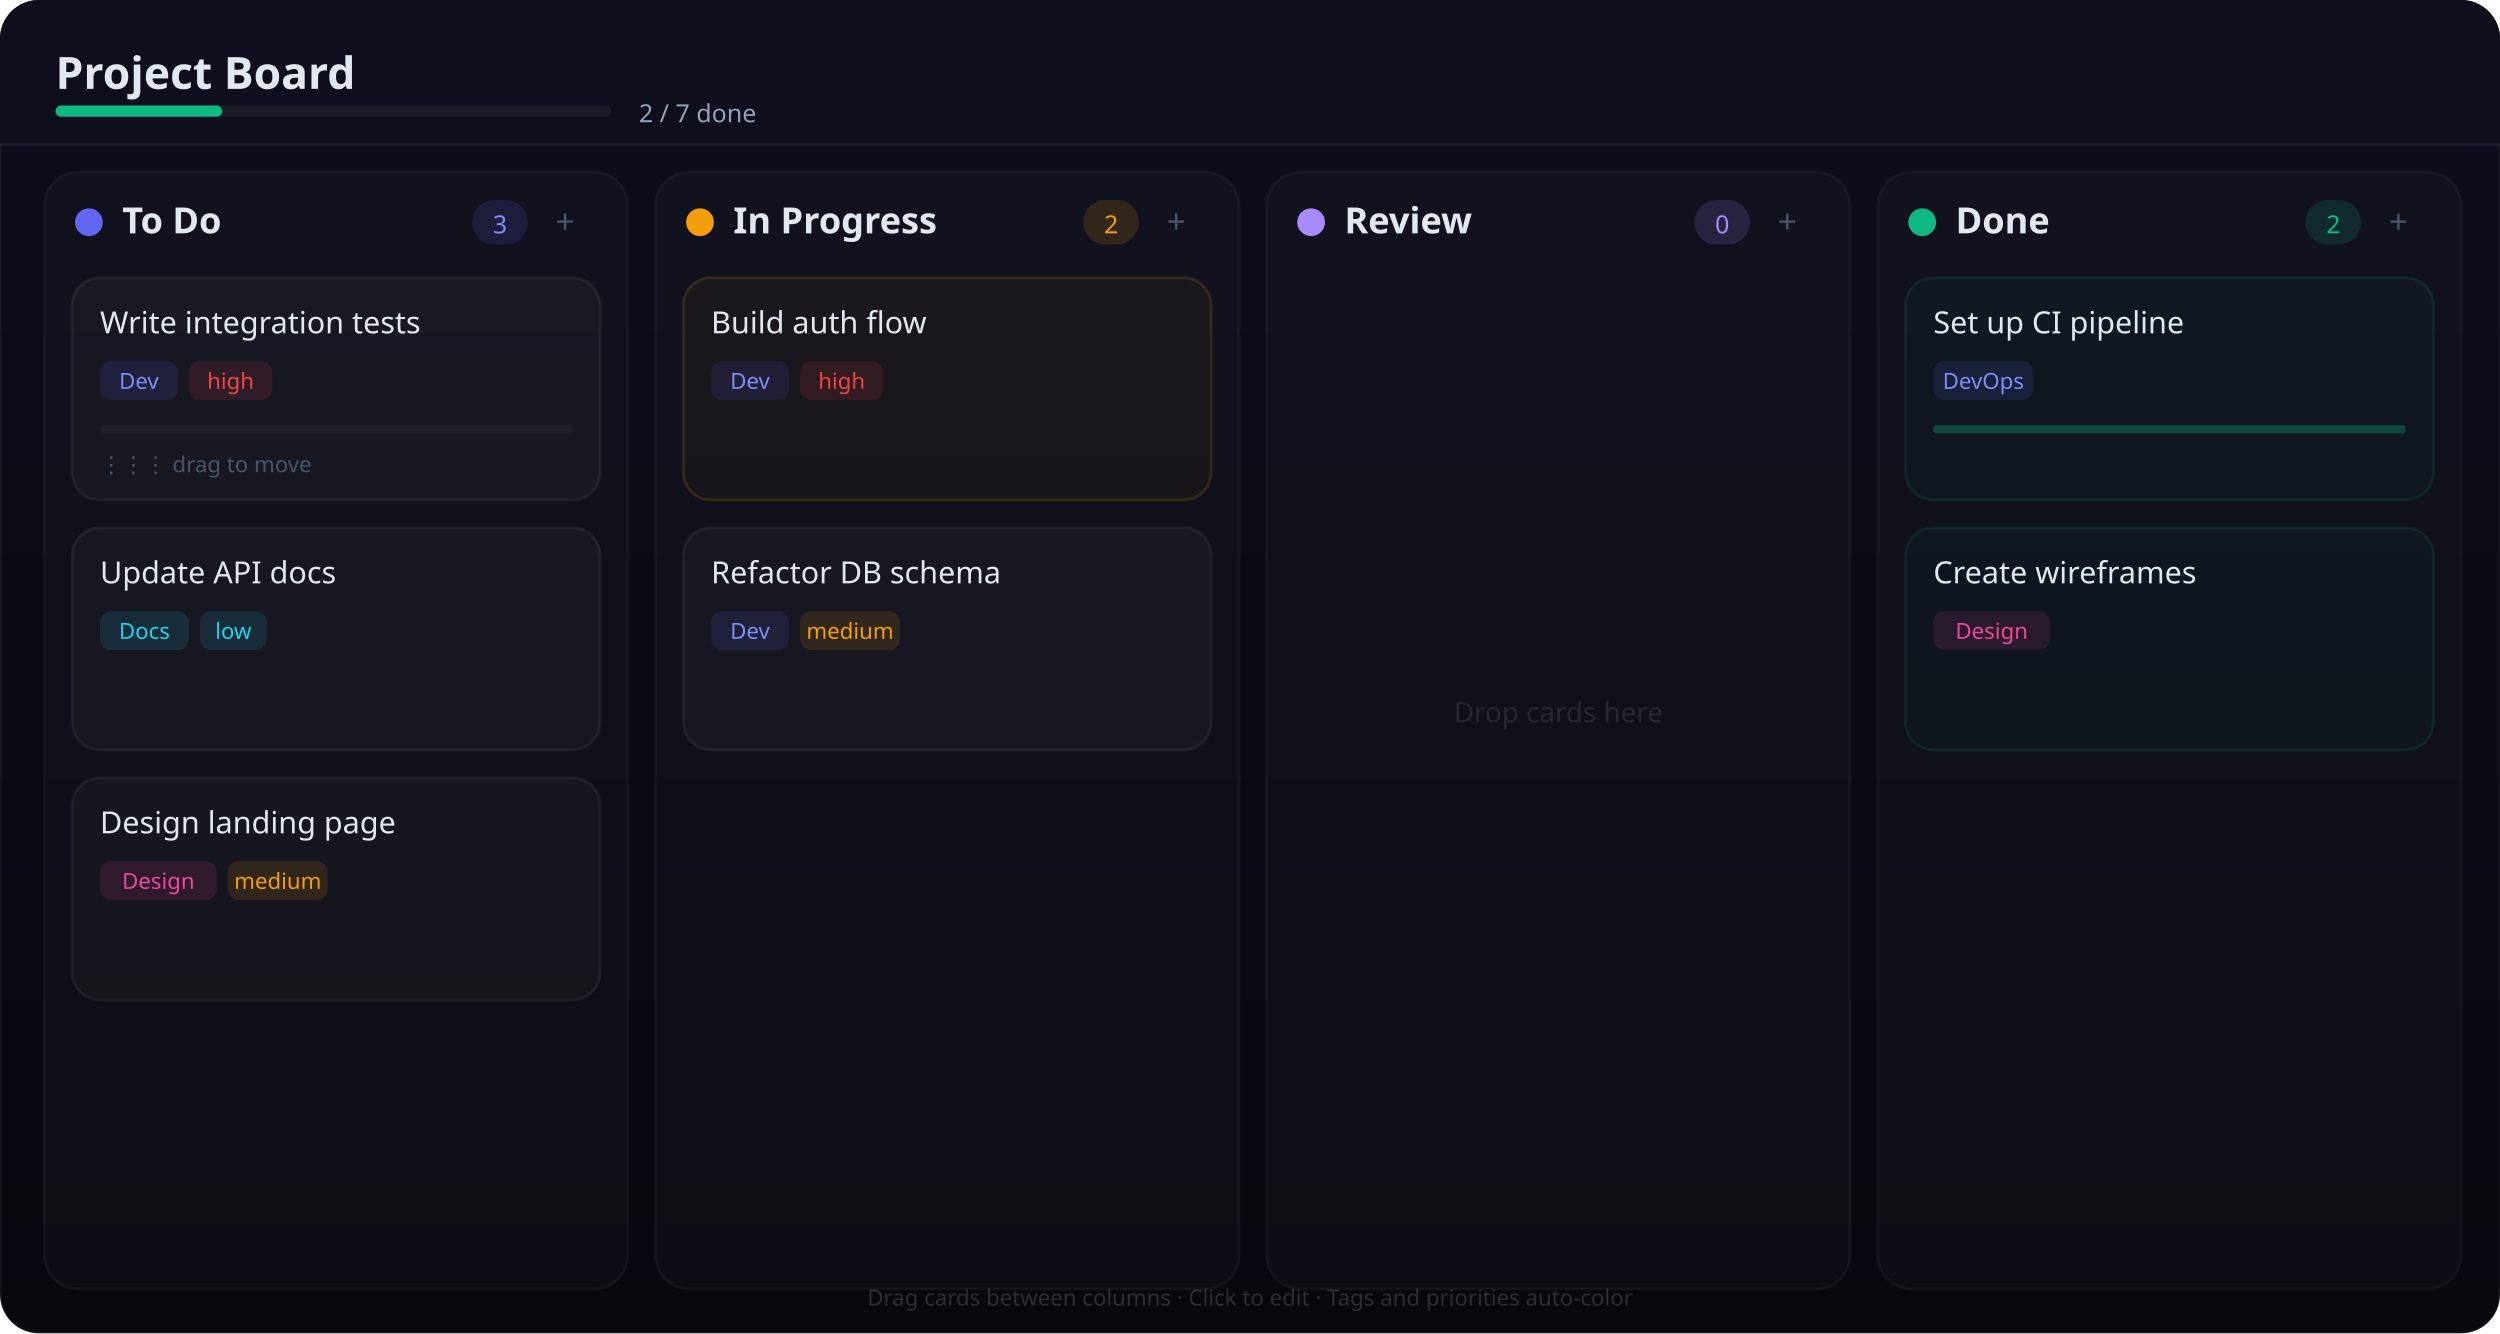
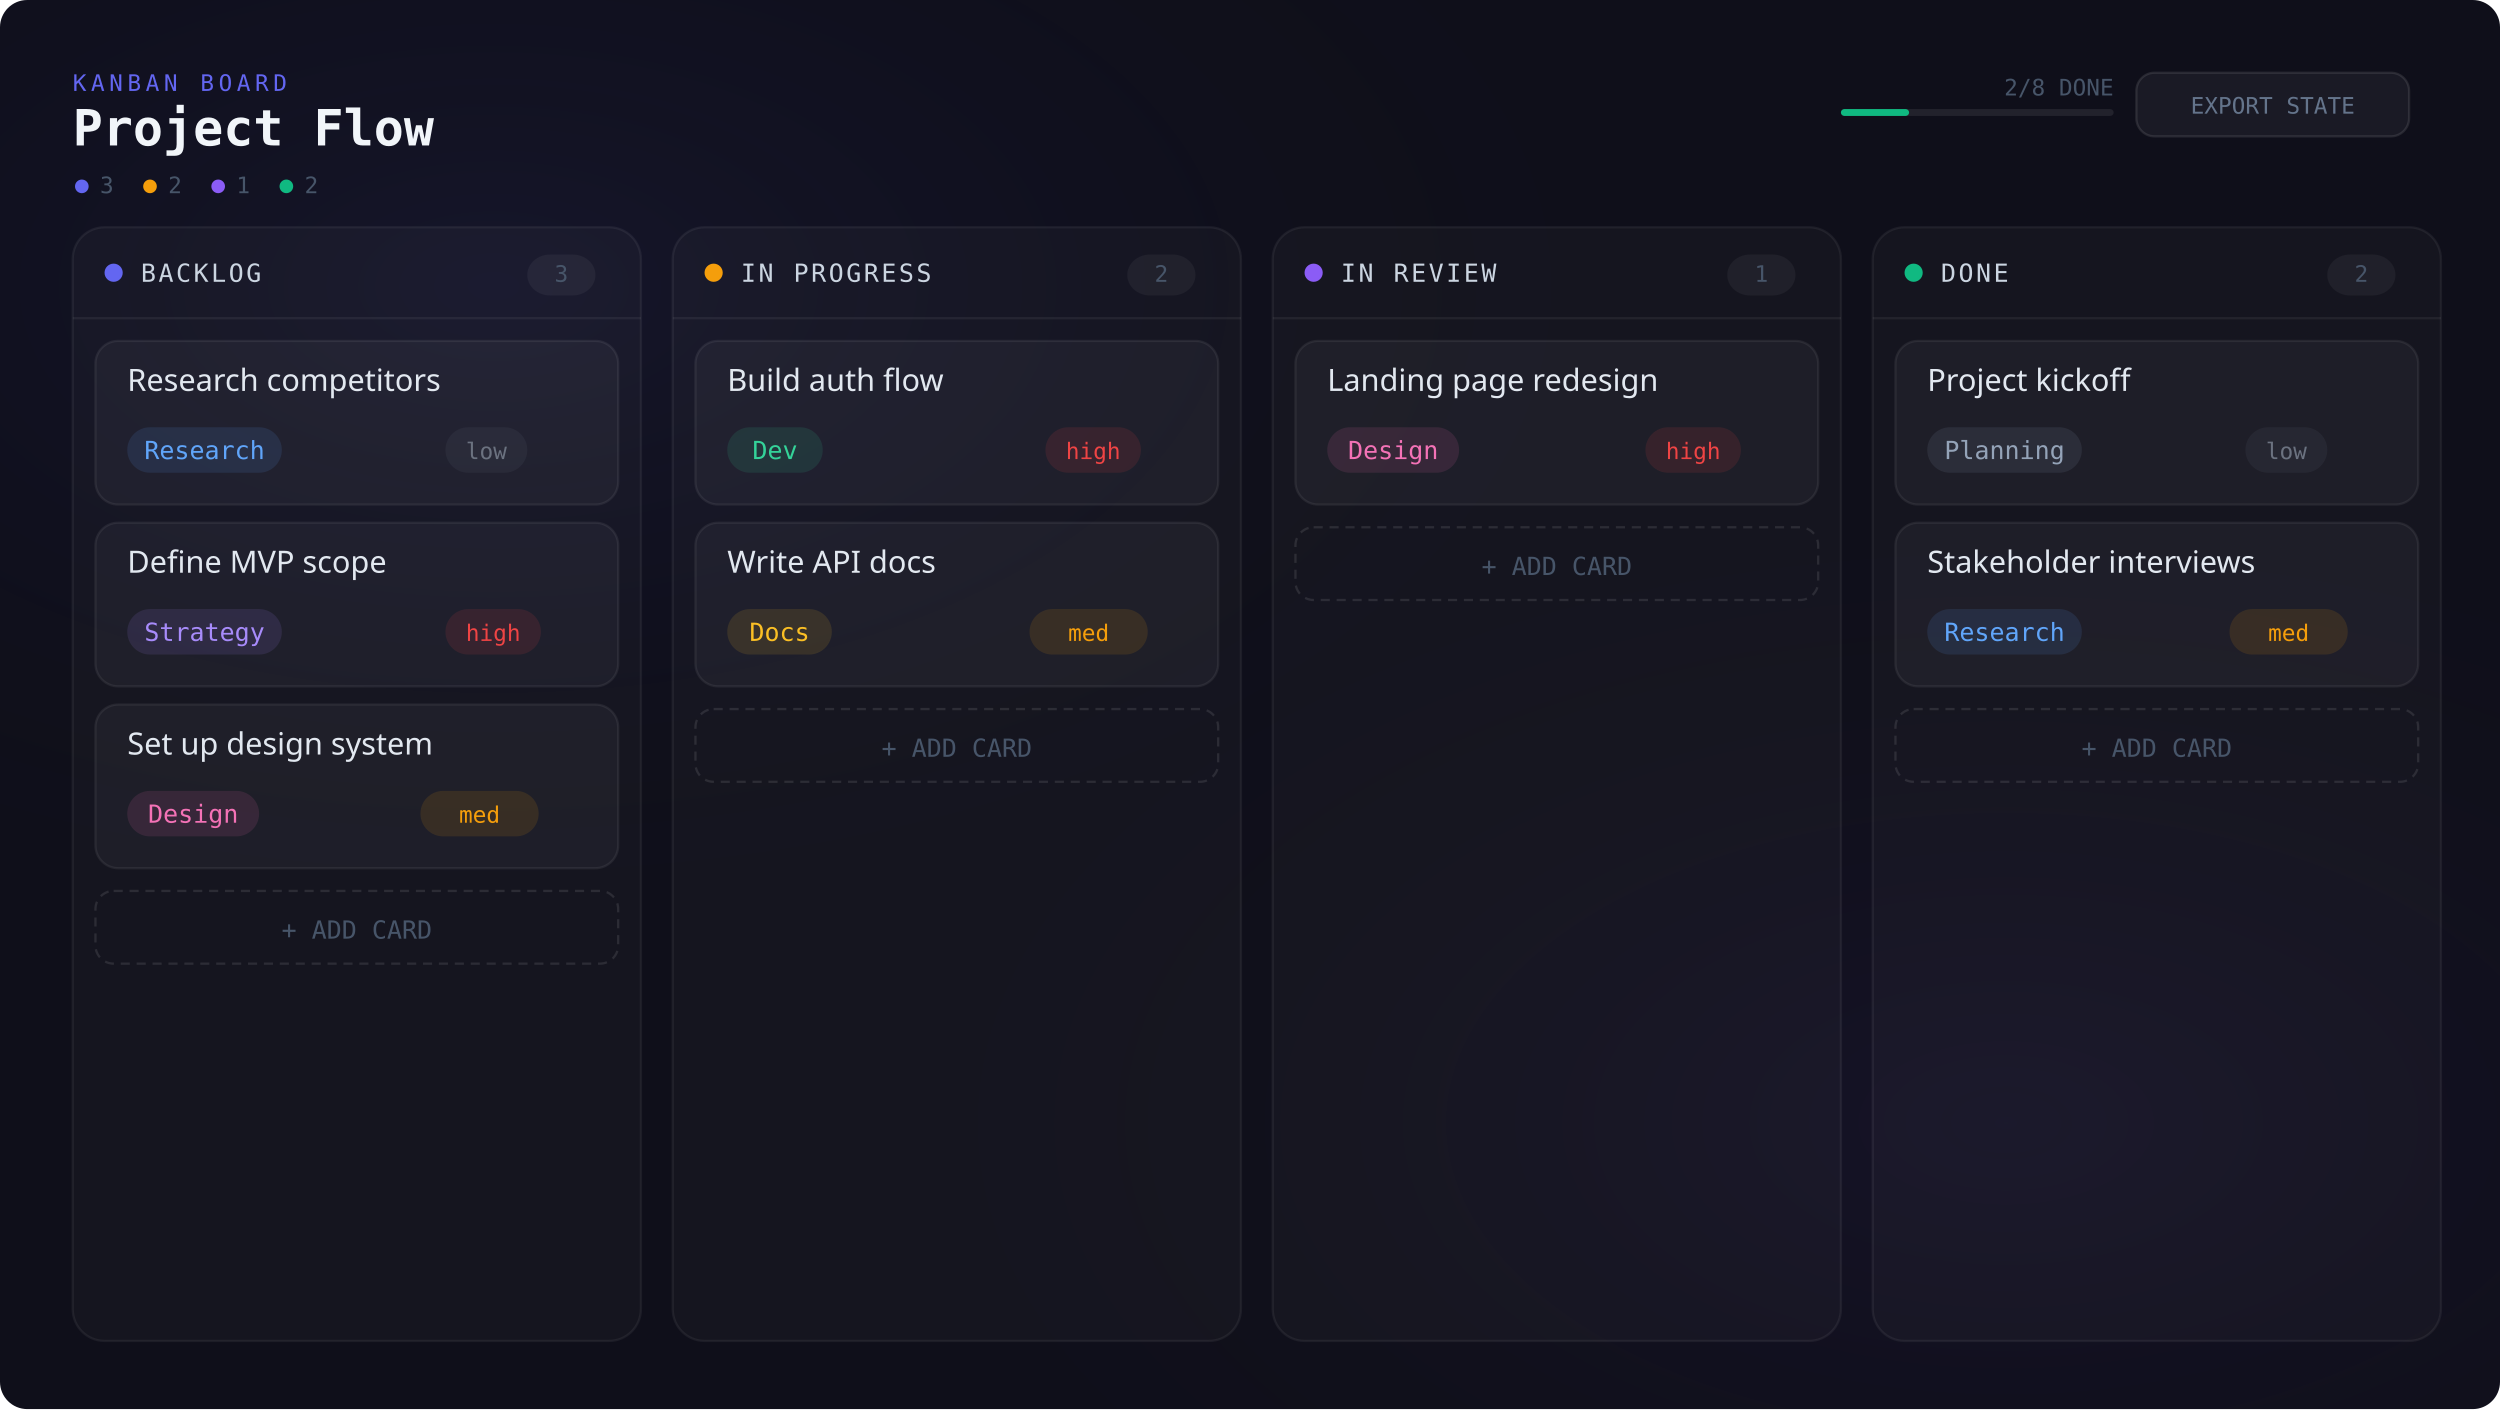
- <svg xmlns="http://www.w3.org/2000/svg" width="900" height="480" viewBox="0 0 900 480">
+ <svg xmlns="http://www.w3.org/2000/svg" viewBox="0 0 1100 620" width="1100" height="620">
  <defs>
-     <linearGradient id="bg" x1="0" y1="0" x2="0" y2="1">
-       <stop offset="0%" stop-color="#0e0e1c" />
-       <stop offset="100%" stop-color="#08080f" />
-     </linearGradient>
+     <radialGradient id="glow1" cx="20%" cy="20%" r="50%">
+       <stop offset="0%" stop-color="rgba(99,102,241,0.08)" />
+       <stop offset="100%" stop-color="transparent" />
+     </radialGradient>
+     <radialGradient id="glow2" cx="80%" cy="80%" r="50%">
+       <stop offset="0%" stop-color="rgba(139,92,246,0.06)" />
+       <stop offset="100%" stop-color="transparent" />
+     </radialGradient>
  </defs>
-   <rect width="900" height="480" rx="14" fill="url(#bg)" stroke="rgba(255,255,255,0.06)" />
-   <rect x="0" y="0" width="900" height="52" rx="14" fill="#0e0e1c" />
-   <rect x="0" y="14" width="900" height="38" fill="#0e0e1c" />
-   <text x="20" y="32" font-family="sans-serif" font-size="16" fill="#e2e8f0" font-weight="700">Project Board</text>
-   <line x1="0" y1="52" x2="900" y2="52" stroke="rgba(255,255,255,0.06)" />
-   <rect x="20" y="38" width="200" height="4" rx="2" fill="rgba(255,255,255,0.06)" />
-   <rect x="20" y="38" width="60" height="4" rx="2" fill="#10b981" />
-   <text x="230" y="44" font-family="sans-serif" font-size="9" fill="#94a3b8">2 / 7 done</text>
-   <rect x="16" y="62" width="210" height="402" rx="12" fill="rgba(255,255,255,0.02)" stroke="rgba(255,255,255,0.04)" />
-   <circle cx="32" cy="80" r="5" fill="#6366f1" />
-   <text x="44" y="84" font-family="sans-serif" font-size="13" fill="#e2e8f0" font-weight="600">To Do</text>
-   <rect x="170" y="72" width="20" height="16" rx="8" fill="rgba(99,102,241,0.15)" />
-   <text x="180" y="84" font-family="sans-serif" font-size="9" fill="#818cf8" text-anchor="middle">3</text>
-   <text x="200" y="84" font-family="sans-serif" font-size="12" fill="#475569">+</text>
-   <rect x="26" y="100" width="190" height="80" rx="10" fill="rgba(255,255,255,0.03)" stroke="rgba(255,255,255,0.06)" />
-   <text x="36" y="120" font-family="sans-serif" font-size="11" fill="#e2e8f0">Write integration tests</text>
-   <rect x="36" y="130" width="28" height="14" rx="4" fill="rgba(99,102,241,0.12)" />
-   <text x="50" y="140" font-family="sans-serif" font-size="8" fill="#818cf8" text-anchor="middle">Dev</text>
-   <rect x="68" y="130" width="30" height="14" rx="4" fill="rgba(239,68,68,0.12)" />
-   <text x="83" y="140" font-family="sans-serif" font-size="8" fill="#ef4444" text-anchor="middle">high</text>
-   <rect x="36" y="153" width="170" height="3" rx="1" fill="rgba(255,255,255,0.04)" />
-   <text x="36" y="170" font-family="sans-serif" font-size="8" fill="#475569">⋮⋮⋮ drag to move</text>
-   <rect x="26" y="190" width="190" height="80" rx="10" fill="rgba(255,255,255,0.03)" stroke="rgba(255,255,255,0.06)" />
-   <text x="36" y="210" font-family="sans-serif" font-size="11" fill="#e2e8f0">Update API docs</text>
-   <rect x="36" y="220" width="32" height="14" rx="4" fill="rgba(34,211,238,0.12)" />
-   <text x="52" y="230" font-family="sans-serif" font-size="8" fill="#22d3ee" text-anchor="middle">Docs</text>
-   <rect x="72" y="220" width="24" height="14" rx="4" fill="rgba(34,211,238,0.12)" />
-   <text x="84" y="230" font-family="sans-serif" font-size="8" fill="#22d3ee" text-anchor="middle">low</text>
-   <rect x="26" y="280" width="190" height="80" rx="10" fill="rgba(255,255,255,0.03)" stroke="rgba(255,255,255,0.06)" />
-   <text x="36" y="300" font-family="sans-serif" font-size="11" fill="#e2e8f0">Design landing page</text>
-   <rect x="36" y="310" width="42" height="14" rx="4" fill="rgba(236,72,153,0.12)" />
-   <text x="57" y="320" font-family="sans-serif" font-size="8" fill="#ec4899" text-anchor="middle">Design</text>
-   <rect x="82" y="310" width="36" height="14" rx="4" fill="rgba(245,158,11,0.12)" />
-   <text x="100" y="320" font-family="sans-serif" font-size="8" fill="#f59e0b" text-anchor="middle">medium</text>
-   <rect x="236" y="62" width="210" height="402" rx="12" fill="rgba(255,255,255,0.02)" stroke="rgba(255,255,255,0.04)" />
-   <circle cx="252" cy="80" r="5" fill="#f59e0b" />
-   <text x="264" y="84" font-family="sans-serif" font-size="13" fill="#e2e8f0" font-weight="600">In Progress</text>
-   <rect x="390" y="72" width="20" height="16" rx="8" fill="rgba(245,158,11,0.15)" />
-   <text x="400" y="84" font-family="sans-serif" font-size="9" fill="#f59e0b" text-anchor="middle">2</text>
-   <text x="420" y="84" font-family="sans-serif" font-size="12" fill="#475569">+</text>
-   <rect x="246" y="100" width="190" height="80" rx="10" fill="rgba(245,158,11,0.04)" stroke="rgba(245,158,11,0.15)" />
-   <text x="256" y="120" font-family="sans-serif" font-size="11" fill="#e2e8f0">Build auth flow</text>
-   <rect x="256" y="130" width="28" height="14" rx="4" fill="rgba(99,102,241,0.12)" />
-   <text x="270" y="140" font-family="sans-serif" font-size="8" fill="#818cf8" text-anchor="middle">Dev</text>
-   <rect x="288" y="130" width="30" height="14" rx="4" fill="rgba(239,68,68,0.12)" />
-   <text x="303" y="140" font-family="sans-serif" font-size="8" fill="#ef4444" text-anchor="middle">high</text>
-   <rect x="246" y="190" width="190" height="80" rx="10" fill="rgba(255,255,255,0.03)" stroke="rgba(255,255,255,0.06)" />
-   <text x="256" y="210" font-family="sans-serif" font-size="11" fill="#e2e8f0">Refactor DB schema</text>
-   <rect x="256" y="220" width="28" height="14" rx="4" fill="rgba(99,102,241,0.12)" />
-   <text x="270" y="230" font-family="sans-serif" font-size="8" fill="#818cf8" text-anchor="middle">Dev</text>
-   <rect x="288" y="220" width="36" height="14" rx="4" fill="rgba(245,158,11,0.12)" />
-   <text x="306" y="230" font-family="sans-serif" font-size="8" fill="#f59e0b" text-anchor="middle">medium</text>
-   <rect x="456" y="62" width="210" height="402" rx="12" fill="rgba(255,255,255,0.02)" stroke="rgba(255,255,255,0.04)" />
-   <circle cx="472" cy="80" r="5" fill="#a78bfa" />
-   <text x="484" y="84" font-family="sans-serif" font-size="13" fill="#e2e8f0" font-weight="600">Review</text>
-   <rect x="610" y="72" width="20" height="16" rx="8" fill="rgba(167,139,250,0.15)" />
-   <text x="620" y="84" font-family="sans-serif" font-size="9" fill="#a78bfa" text-anchor="middle">0</text>
-   <text x="640" y="84" font-family="sans-serif" font-size="12" fill="#475569">+</text>
-   <text x="561" y="260" font-family="sans-serif" font-size="10" fill="rgba(255,255,255,0.1)" text-anchor="middle">Drop cards here</text>
-   <rect x="676" y="62" width="210" height="402" rx="12" fill="rgba(255,255,255,0.02)" stroke="rgba(255,255,255,0.04)" />
-   <circle cx="692" cy="80" r="5" fill="#10b981" />
-   <text x="704" y="84" font-family="sans-serif" font-size="13" fill="#e2e8f0" font-weight="600">Done</text>
-   <rect x="830" y="72" width="20" height="16" rx="8" fill="rgba(16,185,129,0.15)" />
-   <text x="840" y="84" font-family="sans-serif" font-size="9" fill="#10b981" text-anchor="middle">2</text>
-   <text x="860" y="84" font-family="sans-serif" font-size="12" fill="#475569">+</text>
-   <rect x="686" y="100" width="190" height="80" rx="10" fill="rgba(16,185,129,0.04)" stroke="rgba(16,185,129,0.12)" />
-   <text x="696" y="120" font-family="sans-serif" font-size="11" fill="#e2e8f0">Set up CI pipeline</text>
-   <rect x="696" y="130" width="36" height="14" rx="4" fill="rgba(99,102,241,0.12)" />
-   <text x="714" y="140" font-family="sans-serif" font-size="8" fill="#818cf8" text-anchor="middle">DevOps</text>
-   <rect x="696" y="153" width="170" height="3" rx="1" fill="#10b981" opacity="0.3" />
-   <rect x="686" y="190" width="190" height="80" rx="10" fill="rgba(16,185,129,0.04)" stroke="rgba(16,185,129,0.12)" />
-   <text x="696" y="210" font-family="sans-serif" font-size="11" fill="#e2e8f0">Create wireframes</text>
-   <rect x="696" y="220" width="42" height="14" rx="4" fill="rgba(236,72,153,0.12)" />
-   <text x="717" y="230" font-family="sans-serif" font-size="8" fill="#ec4899" text-anchor="middle">Design</text>
-   <text x="450" y="470" font-family="sans-serif" font-size="8" fill="rgba(255,255,255,0.15)" text-anchor="middle">Drag cards between columns · Click to edit · Tags and priorities auto-color</text>
+   <rect width="1100" height="620" rx="12" fill="#0f0f1a" />
+   <rect width="1100" height="620" rx="12" fill="url(#glow1)" />
+   <rect width="1100" height="620" rx="12" fill="url(#glow2)" />
+   <text x="32" y="40" font-family="monospace" font-size="10" fill="#6366f1" letter-spacing="0.2em">KANBAN BOARD</text>
+   <text x="32" y="64" font-family="monospace" font-size="22" fill="#f1f5f9" font-weight="bold">Project Flow</text>
+   <circle cx="36" cy="82" r="3" fill="#6366f1" />
+   <text x="44" y="85" font-family="monospace" font-size="10" fill="#475569">3</text>
+   <circle cx="66" cy="82" r="3" fill="#f59e0b" />
+   <text x="74" y="85" font-family="monospace" font-size="10" fill="#475569">2</text>
+   <circle cx="96" cy="82" r="3" fill="#8b5cf6" />
+   <text x="104" y="85" font-family="monospace" font-size="10" fill="#475569">1</text>
+   <circle cx="126" cy="82" r="3" fill="#10b981" />
+   <text x="134" y="85" font-family="monospace" font-size="10" fill="#475569">2</text>
+   <text x="930" y="42" font-family="monospace" font-size="10" fill="#475569" text-anchor="end">2/8 DONE</text>
+   <rect x="810" y="48" width="120" height="3" rx="1.5" fill="rgba(255,255,255,0.08)" />
+   <rect x="810" y="48" width="30" height="3" rx="1.5" fill="#10b981" />
+   <rect x="940" y="32" width="120" height="28" rx="8" fill="rgba(255,255,255,0.05)" stroke="rgba(255,255,255,0.1)" />
+   <text x="1000" y="50" font-family="monospace" font-size="10" fill="#64748b" text-anchor="middle">EXPORT STATE</text>
+   <rect x="32" y="100" width="250" height="490" rx="14" fill="rgba(255,255,255,0.025)" stroke="rgba(255,255,255,0.06)" />
+   <line x1="32" y1="140" x2="282" y2="140" stroke="rgba(255,255,255,0.06)" />
+   <circle cx="50" cy="120" r="4" fill="#6366f1" />
+   <text x="62" y="124" font-family="monospace" font-size="11" fill="#cbd5e1" letter-spacing="0.1em">BACKLOG</text>
+   <rect x="232" y="112" width="30" height="18" rx="10" fill="rgba(255,255,255,0.05)" />
+   <text x="247" y="124" font-family="monospace" font-size="10" fill="#475569" text-anchor="middle">3</text>
+   <rect x="42" y="150" width="230" height="72" rx="10" fill="rgba(255,255,255,0.04)" stroke="rgba(255,255,255,0.07)" />
+   <text x="56" y="172" font-family="sans-serif" font-size="13.5" fill="#e2e8f0">Research competitors</text>
+   <rect x="56" y="188" width="68" height="20" rx="10" fill="rgba(96,165,250,0.12)" />
+   <text x="90" y="202" font-family="monospace" font-size="11" fill="#60a5fa" text-anchor="middle">Research</text>
+   <rect x="196" y="188" width="36" height="20" rx="10" fill="rgba(107,114,128,0.12)" />
+   <text x="214" y="202" font-family="monospace" font-size="10" fill="#6b7280" text-anchor="middle">low</text>
+   <rect x="42" y="230" width="230" height="72" rx="10" fill="rgba(255,255,255,0.04)" stroke="rgba(255,255,255,0.07)" />
+   <text x="56" y="252" font-family="sans-serif" font-size="13.5" fill="#e2e8f0">Define MVP scope</text>
+   <rect x="56" y="268" width="68" height="20" rx="10" fill="rgba(167,139,250,0.12)" />
+   <text x="90" y="282" font-family="monospace" font-size="11" fill="#a78bfa" text-anchor="middle">Strategy</text>
+   <rect x="196" y="268" width="42" height="20" rx="10" fill="rgba(239,68,68,0.12)" />
+   <text x="217" y="282" font-family="monospace" font-size="10" fill="#ef4444" text-anchor="middle">high</text>
+   <rect x="42" y="310" width="230" height="72" rx="10" fill="rgba(255,255,255,0.04)" stroke="rgba(255,255,255,0.07)" />
+   <text x="56" y="332" font-family="sans-serif" font-size="13.5" fill="#e2e8f0">Set up design system</text>
+   <rect x="56" y="348" width="58" height="20" rx="10" fill="rgba(244,114,182,0.12)" />
+   <text x="85" y="362" font-family="monospace" font-size="11" fill="#f472b6" text-anchor="middle">Design</text>
+   <rect x="185" y="348" width="52" height="20" rx="10" fill="rgba(245,158,11,0.12)" />
+   <text x="211" y="362" font-family="monospace" font-size="10" fill="#f59e0b" text-anchor="middle">med</text>
+   <rect x="42" y="392" width="230" height="32" rx="8" fill="none" stroke="rgba(255,255,255,0.1)" stroke-dasharray="4 3" />
+   <text x="157" y="413" font-family="monospace" font-size="11" fill="#475569" text-anchor="middle">+ ADD CARD</text>
+   <rect x="296" y="100" width="250" height="490" rx="14" fill="rgba(255,255,255,0.025)" stroke="rgba(255,255,255,0.06)" />
+   <line x1="296" y1="140" x2="546" y2="140" stroke="rgba(255,255,255,0.06)" />
+   <circle cx="314" cy="120" r="4" fill="#f59e0b" />
+   <text x="326" y="124" font-family="monospace" font-size="11" fill="#cbd5e1" letter-spacing="0.1em">IN PROGRESS</text>
+   <rect x="496" y="112" width="30" height="18" rx="10" fill="rgba(255,255,255,0.05)" />
+   <text x="511" y="124" font-family="monospace" font-size="10" fill="#475569" text-anchor="middle">2</text>
+   <rect x="306" y="150" width="230" height="72" rx="10" fill="rgba(255,255,255,0.04)" stroke="rgba(255,255,255,0.07)" />
+   <text x="320" y="172" font-family="sans-serif" font-size="13.5" fill="#e2e8f0">Build auth flow</text>
+   <rect x="320" y="188" width="42" height="20" rx="10" fill="rgba(52,211,153,0.12)" />
+   <text x="341" y="202" font-family="monospace" font-size="11" fill="#34d399" text-anchor="middle">Dev</text>
+   <rect x="460" y="188" width="42" height="20" rx="10" fill="rgba(239,68,68,0.12)" />
+   <text x="481" y="202" font-family="monospace" font-size="10" fill="#ef4444" text-anchor="middle">high</text>
+   <rect x="306" y="230" width="230" height="72" rx="10" fill="rgba(255,255,255,0.04)" stroke="rgba(255,255,255,0.07)" />
+   <text x="320" y="252" font-family="sans-serif" font-size="13.5" fill="#e2e8f0">Write API docs</text>
+   <rect x="320" y="268" width="46" height="20" rx="10" fill="rgba(251,191,36,0.12)" />
+   <text x="343" y="282" font-family="monospace" font-size="11" fill="#fbbf24" text-anchor="middle">Docs</text>
+   <rect x="453" y="268" width="52" height="20" rx="10" fill="rgba(245,158,11,0.12)" />
+   <text x="479" y="282" font-family="monospace" font-size="10" fill="#f59e0b" text-anchor="middle">med</text>
+   <rect x="306" y="312" width="230" height="32" rx="8" fill="none" stroke="rgba(255,255,255,0.1)" stroke-dasharray="4 3" />
+   <text x="421" y="333" font-family="monospace" font-size="11" fill="#475569" text-anchor="middle">+ ADD CARD</text>
+   <rect x="560" y="100" width="250" height="490" rx="14" fill="rgba(255,255,255,0.025)" stroke="rgba(255,255,255,0.06)" />
+   <line x1="560" y1="140" x2="810" y2="140" stroke="rgba(255,255,255,0.06)" />
+   <circle cx="578" cy="120" r="4" fill="#8b5cf6" />
+   <text x="590" y="124" font-family="monospace" font-size="11" fill="#cbd5e1" letter-spacing="0.1em">IN REVIEW</text>
+   <rect x="760" y="112" width="30" height="18" rx="10" fill="rgba(255,255,255,0.05)" />
+   <text x="775" y="124" font-family="monospace" font-size="10" fill="#475569" text-anchor="middle">1</text>
+   <rect x="570" y="150" width="230" height="72" rx="10" fill="rgba(255,255,255,0.04)" stroke="rgba(255,255,255,0.07)" />
+   <text x="584" y="172" font-family="sans-serif" font-size="13.5" fill="#e2e8f0">Landing page redesign</text>
+   <rect x="584" y="188" width="58" height="20" rx="10" fill="rgba(244,114,182,0.12)" />
+   <text x="613" y="202" font-family="monospace" font-size="11" fill="#f472b6" text-anchor="middle">Design</text>
+   <rect x="724" y="188" width="42" height="20" rx="10" fill="rgba(239,68,68,0.12)" />
+   <text x="745" y="202" font-family="monospace" font-size="10" fill="#ef4444" text-anchor="middle">high</text>
+   <rect x="570" y="232" width="230" height="32" rx="8" fill="none" stroke="rgba(255,255,255,0.1)" stroke-dasharray="4 3" />
+   <text x="685" y="253" font-family="monospace" font-size="11" fill="#475569" text-anchor="middle">+ ADD CARD</text>
+   <rect x="824" y="100" width="250" height="490" rx="14" fill="rgba(255,255,255,0.025)" stroke="rgba(255,255,255,0.06)" />
+   <line x1="824" y1="140" x2="1074" y2="140" stroke="rgba(255,255,255,0.06)" />
+   <circle cx="842" cy="120" r="4" fill="#10b981" />
+   <text x="854" y="124" font-family="monospace" font-size="11" fill="#cbd5e1" letter-spacing="0.1em">DONE</text>
+   <rect x="1024" y="112" width="30" height="18" rx="10" fill="rgba(255,255,255,0.05)" />
+   <text x="1039" y="124" font-family="monospace" font-size="10" fill="#475569" text-anchor="middle">2</text>
+   <rect x="834" y="150" width="230" height="72" rx="10" fill="rgba(255,255,255,0.04)" stroke="rgba(255,255,255,0.07)" />
+   <text x="848" y="172" font-family="sans-serif" font-size="13.5" fill="#e2e8f0">Project kickoff</text>
+   <rect x="848" y="188" width="68" height="20" rx="10" fill="rgba(148,163,184,0.12)" />
+   <text x="882" y="202" font-family="monospace" font-size="11" fill="#94a3b8" text-anchor="middle">Planning</text>
+   <rect x="988" y="188" width="36" height="20" rx="10" fill="rgba(107,114,128,0.12)" />
+   <text x="1006" y="202" font-family="monospace" font-size="10" fill="#6b7280" text-anchor="middle">low</text>
+   <rect x="834" y="230" width="230" height="72" rx="10" fill="rgba(255,255,255,0.04)" stroke="rgba(255,255,255,0.07)" />
+   <text x="848" y="252" font-family="sans-serif" font-size="13.5" fill="#e2e8f0">Stakeholder interviews</text>
+   <rect x="848" y="268" width="68" height="20" rx="10" fill="rgba(96,165,250,0.12)" />
+   <text x="882" y="282" font-family="monospace" font-size="11" fill="#60a5fa" text-anchor="middle">Research</text>
+   <rect x="981" y="268" width="52" height="20" rx="10" fill="rgba(245,158,11,0.12)" />
+   <text x="1007" y="282" font-family="monospace" font-size="10" fill="#f59e0b" text-anchor="middle">med</text>
+   <rect x="834" y="312" width="230" height="32" rx="8" fill="none" stroke="rgba(255,255,255,0.1)" stroke-dasharray="4 3" />
+   <text x="949" y="333" font-family="monospace" font-size="11" fill="#475569" text-anchor="middle">+ ADD CARD</text>
</svg>
